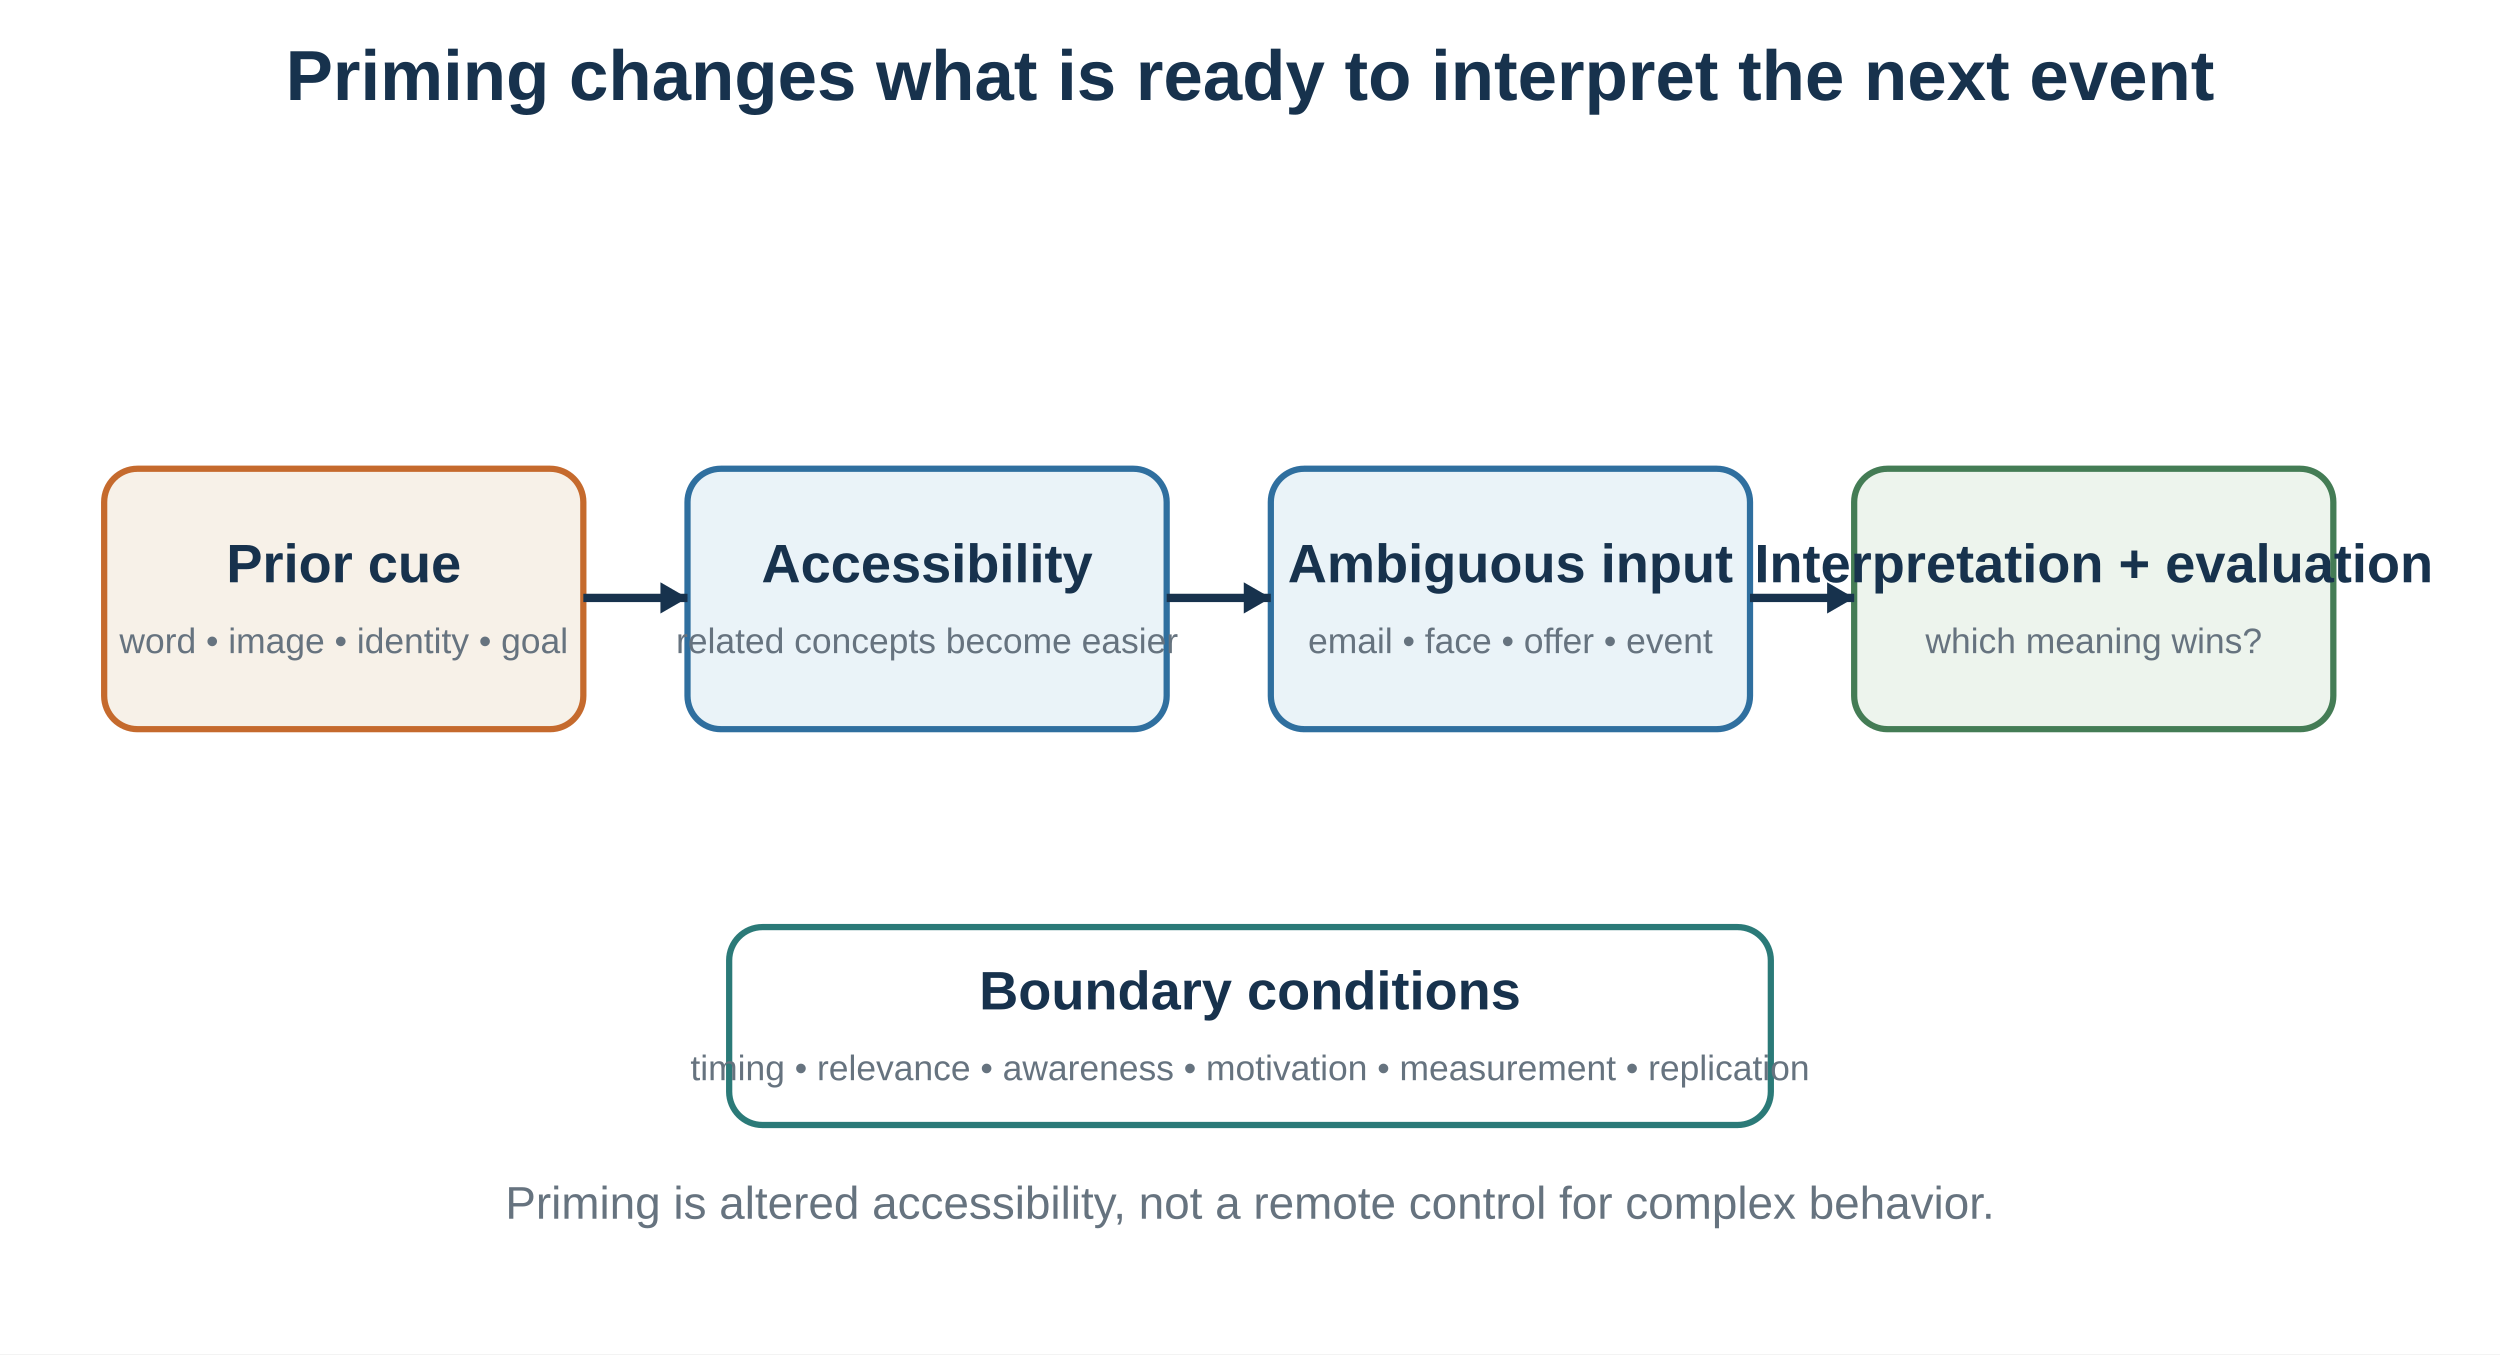
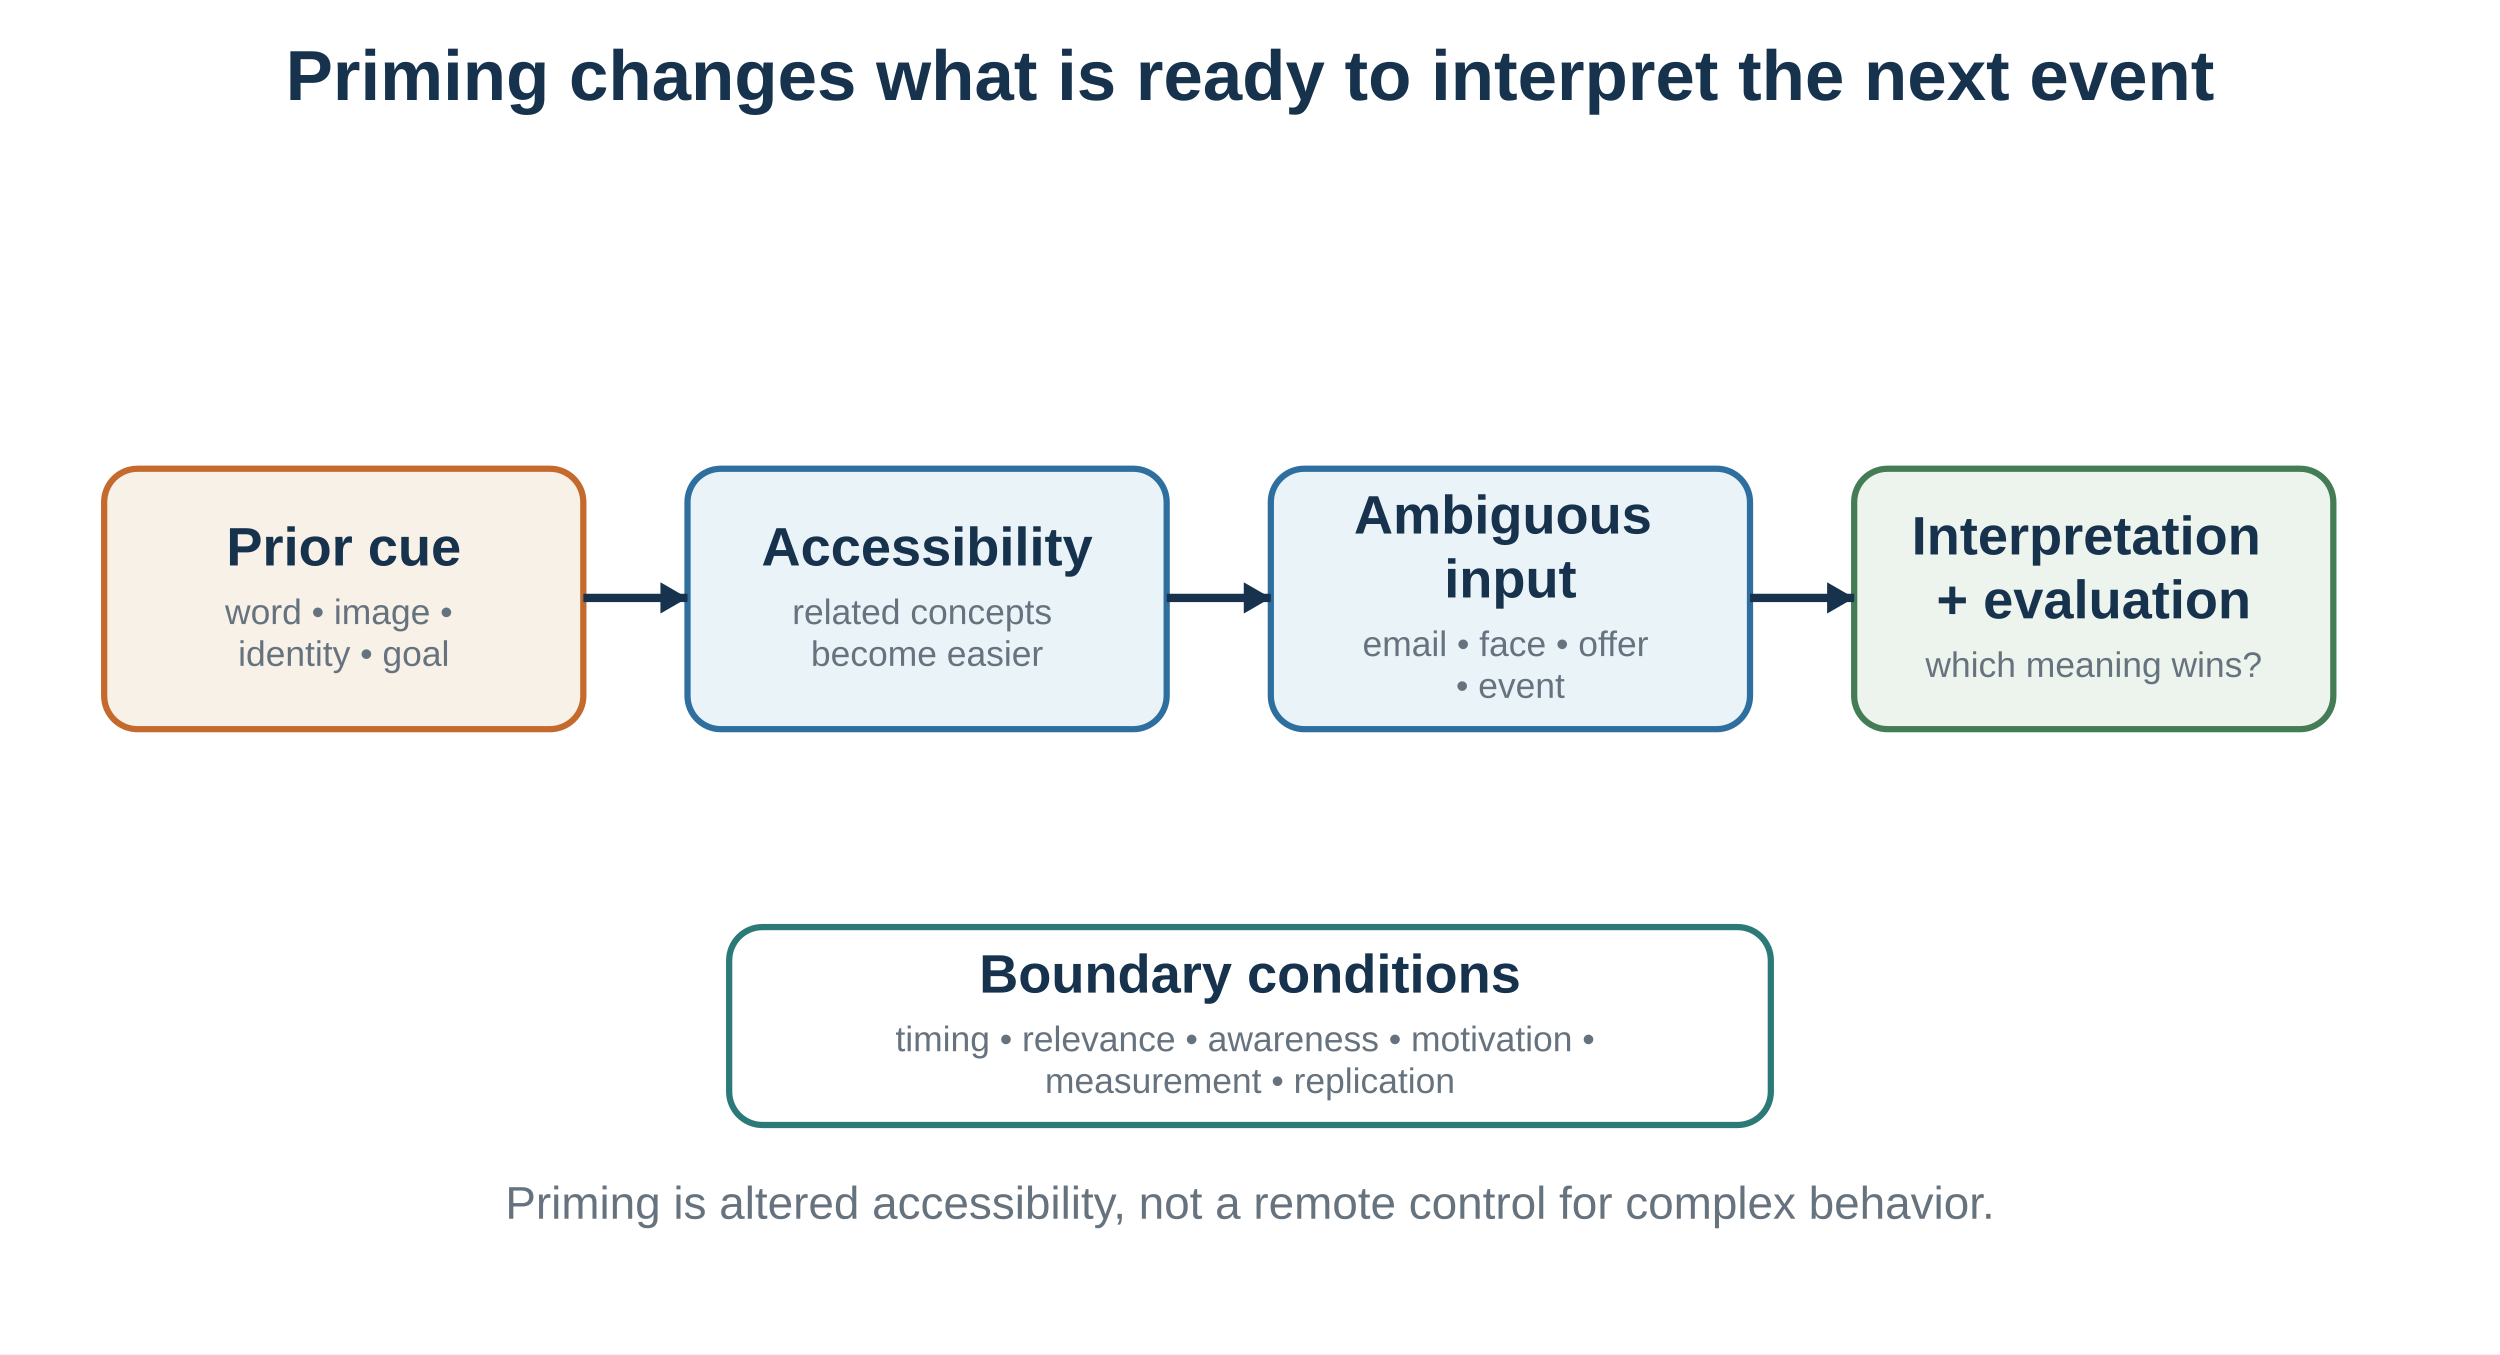
<svg xmlns="http://www.w3.org/2000/svg" baseProfile="full" height="650" version="1.1" viewBox="0 0 1200 650" width="1200">
  <defs />
  <rect fill="white" height="650" width="1200" x="0" y="0" />
  <text fill="#17324d" font-family="Arial, sans-serif" font-size="34" font-weight="bold" text-anchor="middle" x="600" y="48">Priming changes what is ready to interpret the next event</text>
  <rect fill="#f7f1e8" height="125" rx="16" ry="16" stroke="#c56a2d" stroke-width="3" width="230" x="50" y="225" />
-   <text fill="#17324d" font-family="Arial, sans-serif" font-size="26" font-weight="bold" text-anchor="middle" x="165.0" y="279.5">Prior cue</text>
-   <text fill="#66737f" font-family="Arial, sans-serif" font-size="17" font-weight="normal" text-anchor="middle" x="165.0" y="313.5">word • image • identity • goal</text>
+   <text fill="#17324d" font-family="Arial, sans-serif" font-size="26" font-weight="bold" text-anchor="middle" x="165" y="271.44">
+     <tspan x="165" dy="0">Prior cue</tspan>
+   </text>
+   <text fill="#66737f" font-family="Arial, sans-serif" font-size="17" font-weight="normal" text-anchor="middle" x="165" y="299.56">
+     <tspan x="165" dy="0">word • image •</tspan>
+     <tspan x="165" dy="20.06">identity • goal</tspan>
+   </text>
  <rect fill="#eaf3f8" height="125" rx="16" ry="16" stroke="#2f6f9f" stroke-width="3" width="230" x="330" y="225" />
-   <text fill="#17324d" font-family="Arial, sans-serif" font-size="26" font-weight="bold" text-anchor="middle" x="445.0" y="279.5">Accessibility</text>
-   <text fill="#66737f" font-family="Arial, sans-serif" font-size="17" font-weight="normal" text-anchor="middle" x="445.0" y="313.5">related concepts become easier</text>
+   <text fill="#17324d" font-family="Arial, sans-serif" font-size="26" font-weight="bold" text-anchor="middle" x="445" y="271.44">
+     <tspan x="445" dy="0">Accessibility</tspan>
+   </text>
+   <text fill="#66737f" font-family="Arial, sans-serif" font-size="17" font-weight="normal" text-anchor="middle" x="445" y="299.56">
+     <tspan x="445" dy="0">related concepts</tspan>
+     <tspan x="445" dy="20.06">become easier</tspan>
+   </text>
  <rect fill="#eaf3f8" height="125" rx="16" ry="16" stroke="#2f6f9f" stroke-width="3" width="230" x="610" y="225" />
-   <text fill="#17324d" font-family="Arial, sans-serif" font-size="26" font-weight="bold" text-anchor="middle" x="725.0" y="279.5">Ambiguous input</text>
-   <text fill="#66737f" font-family="Arial, sans-serif" font-size="17" font-weight="normal" text-anchor="middle" x="725.0" y="313.5">email • face • offer • event</text>
+   <text fill="#17324d" font-family="Arial, sans-serif" font-size="26" font-weight="bold" text-anchor="middle" x="725" y="256.1">
+     <tspan x="725" dy="0">Ambiguous</tspan>
+     <tspan x="725" dy="30.68">input</tspan>
+   </text>
+   <text fill="#66737f" font-family="Arial, sans-serif" font-size="17" font-weight="normal" text-anchor="middle" x="725" y="314.9">
+     <tspan x="725" dy="0">email • face • offer</tspan>
+     <tspan x="725" dy="20.06">• event</tspan>
+   </text>
  <rect fill="#edf4ed" height="125" rx="16" ry="16" stroke="#447c55" stroke-width="3" width="230" x="890" y="225" />
-   <text fill="#17324d" font-family="Arial, sans-serif" font-size="26" font-weight="bold" text-anchor="middle" x="1005.0" y="279.5">Interpretation + evaluation</text>
-   <text fill="#66737f" font-family="Arial, sans-serif" font-size="17" font-weight="normal" text-anchor="middle" x="1005.0" y="313.5">which meaning wins?</text>
+   <text fill="#17324d" font-family="Arial, sans-serif" font-size="26" font-weight="bold" text-anchor="middle" x="1005" y="266.13">
+     <tspan x="1005" dy="0">Interpretation</tspan>
+     <tspan x="1005" dy="30.68">+ evaluation</tspan>
+   </text>
+   <text fill="#66737f" font-family="Arial, sans-serif" font-size="17" font-weight="normal" text-anchor="middle" x="1005" y="324.93">
+     <tspan x="1005" dy="0">which meaning wins?</tspan>
+   </text>
  <line stroke="#17324d" stroke-width="4" x1="280" x2="330" y1="287" y2="287" />
  <polygon fill="#17324d" points="330,287 317.01,294.5 317.01,279.5" />
  <line stroke="#17324d" stroke-width="4" x1="560" x2="610" y1="287" y2="287" />
  <polygon fill="#17324d" points="610,287 597.01,294.5 597.01,279.5" />
  <line stroke="#17324d" stroke-width="4" x1="840" x2="890" y1="287" y2="287" />
  <polygon fill="#17324d" points="890,287 877.01,294.5 877.01,279.5" />
  <rect fill="white" height="95" rx="16" ry="16" stroke="#2b7a78" stroke-width="3" width="500" x="350" y="445" />
-   <text fill="#17324d" font-family="Arial, sans-serif" font-size="26" font-weight="bold" text-anchor="middle" x="600.0" y="484.5">Boundary conditions</text>
-   <text fill="#66737f" font-family="Arial, sans-serif" font-size="17" font-weight="normal" text-anchor="middle" x="600.0" y="518.5">timing • relevance • awareness • motivation • measurement • replication</text>
+   <text fill="#17324d" font-family="Arial, sans-serif" font-size="26" font-weight="bold" text-anchor="middle" x="600" y="476.44">
+     <tspan x="600" dy="0">Boundary conditions</tspan>
+   </text>
+   <text fill="#66737f" font-family="Arial, sans-serif" font-size="17" font-weight="normal" text-anchor="middle" x="600" y="504.56">
+     <tspan x="600" dy="0">timing • relevance • awareness • motivation •</tspan>
+     <tspan x="600" dy="20.06">measurement • replication</tspan>
+   </text>
  <text fill="#66737f" font-family="Arial, sans-serif" font-size="22" font-weight="normal" text-anchor="middle" x="600" y="585">Priming is altered accessibility, not a remote control for complex behavior.</text>
</svg>
